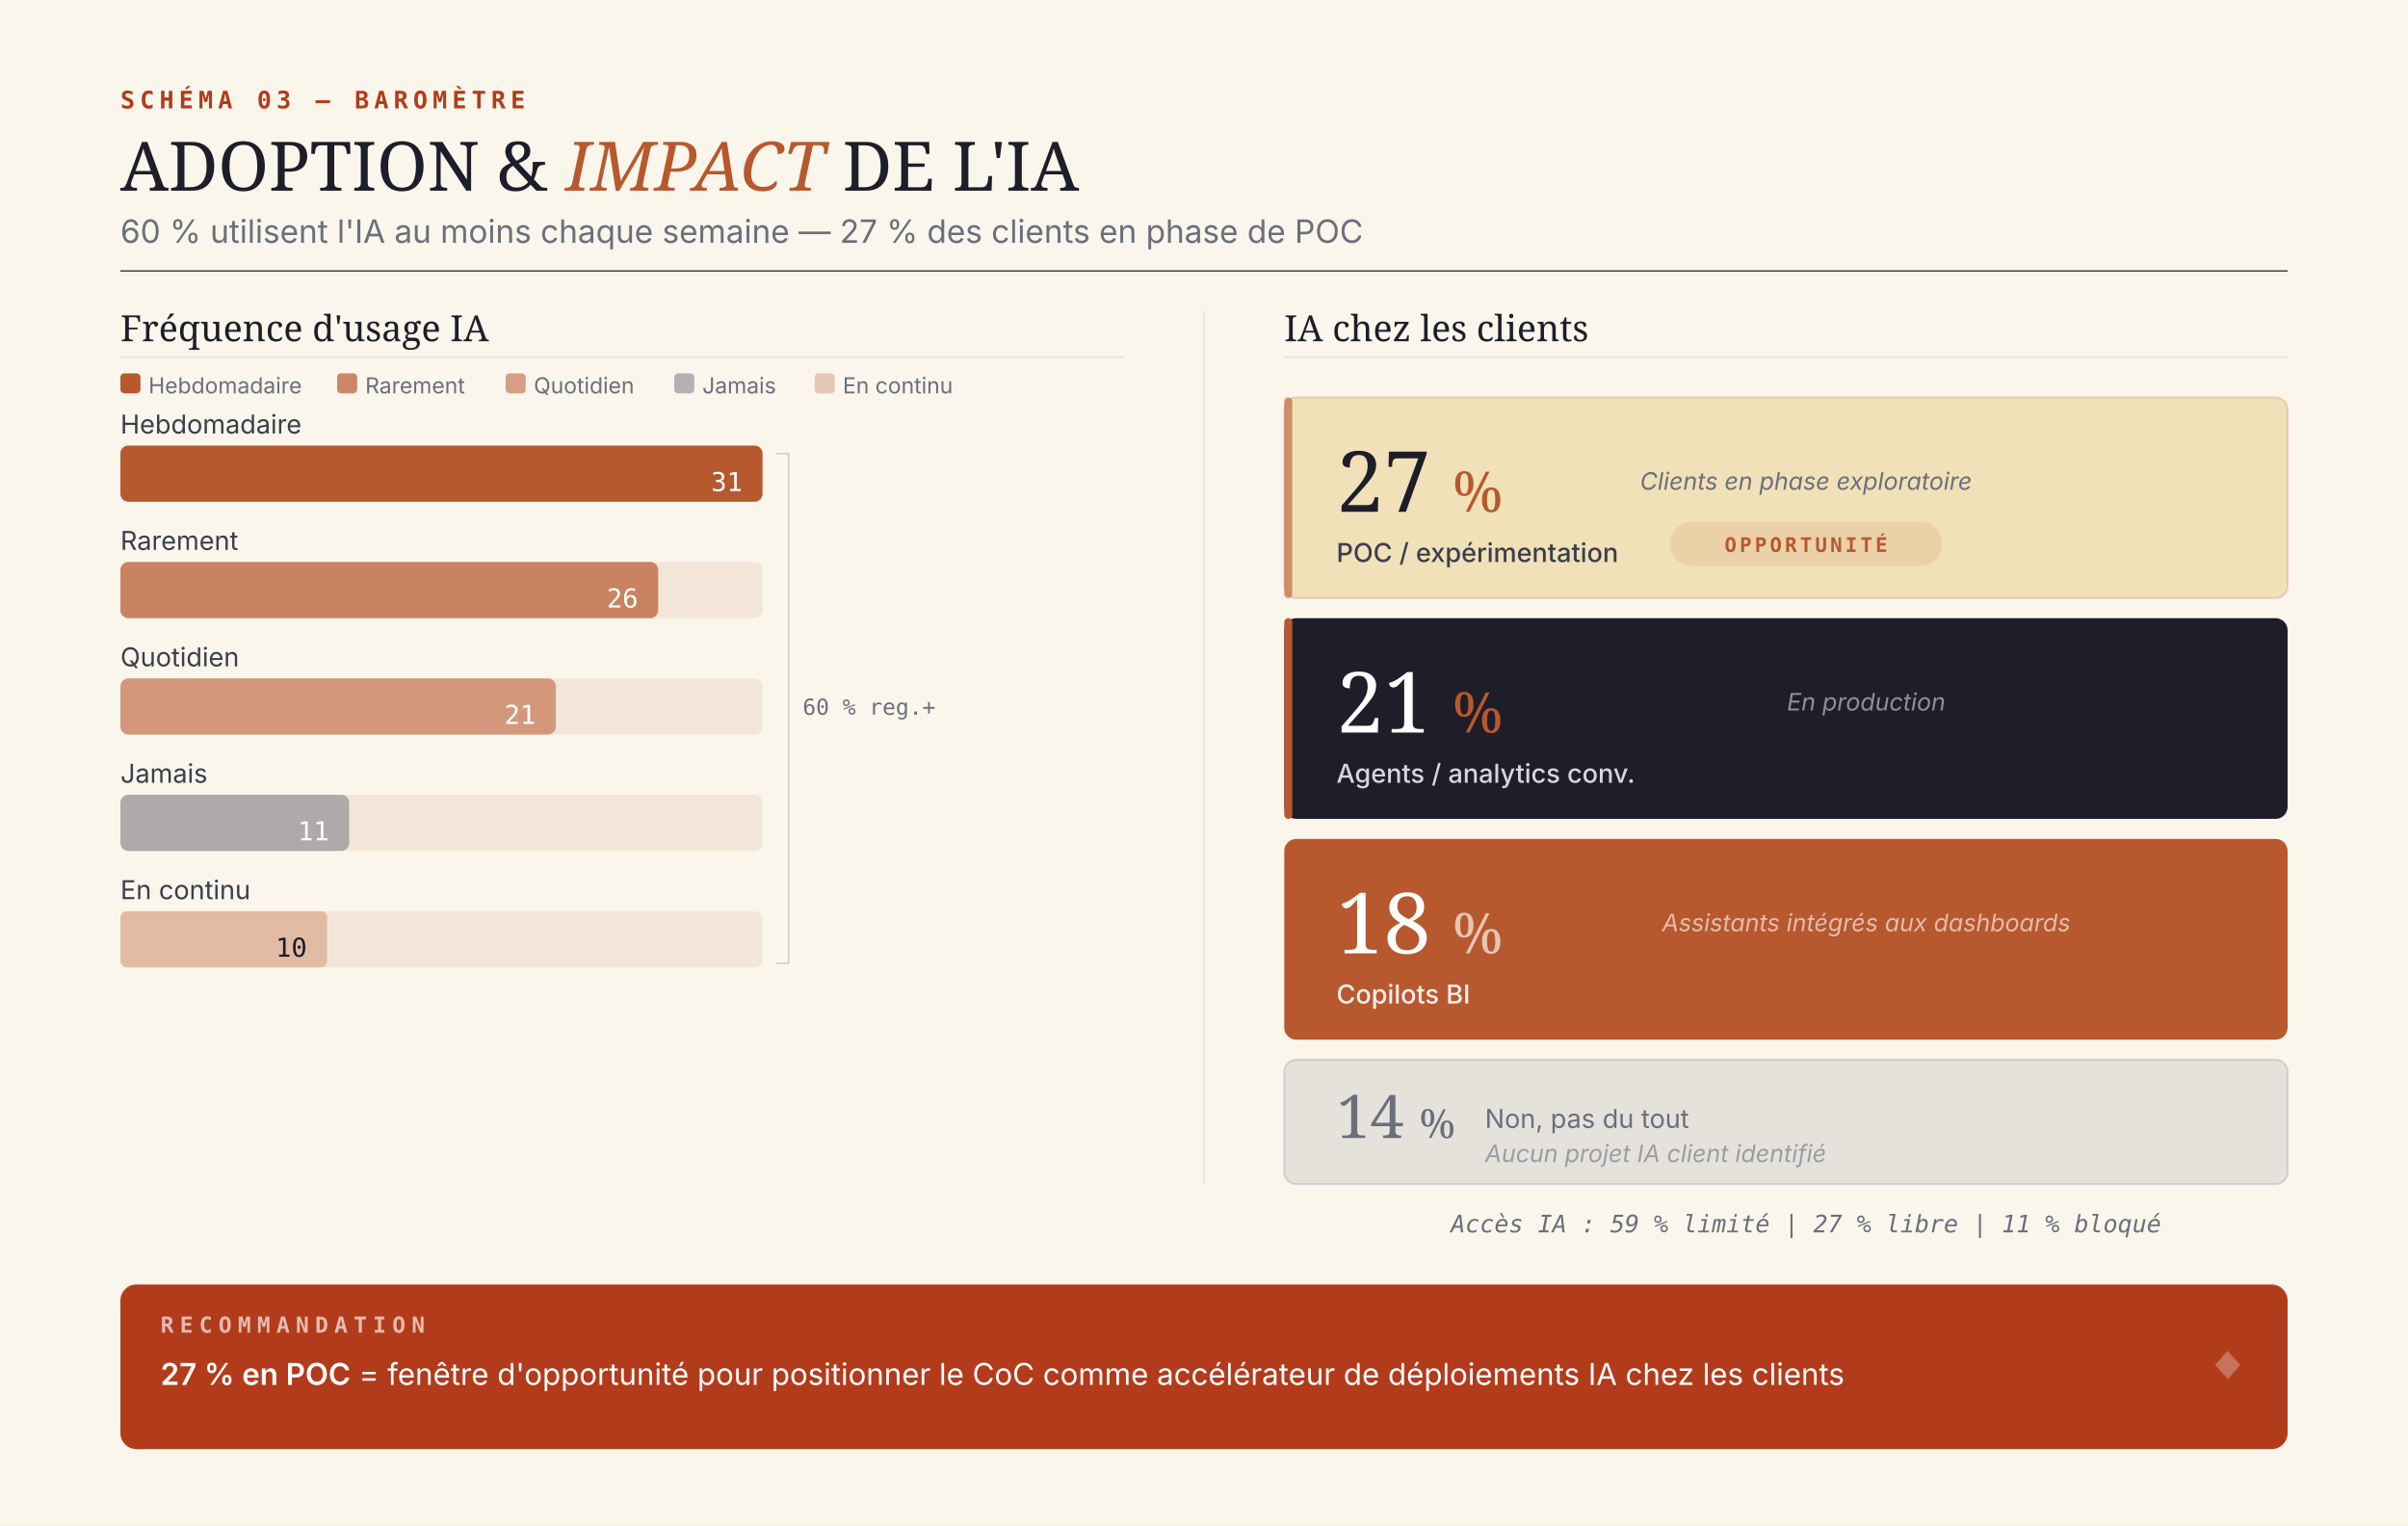
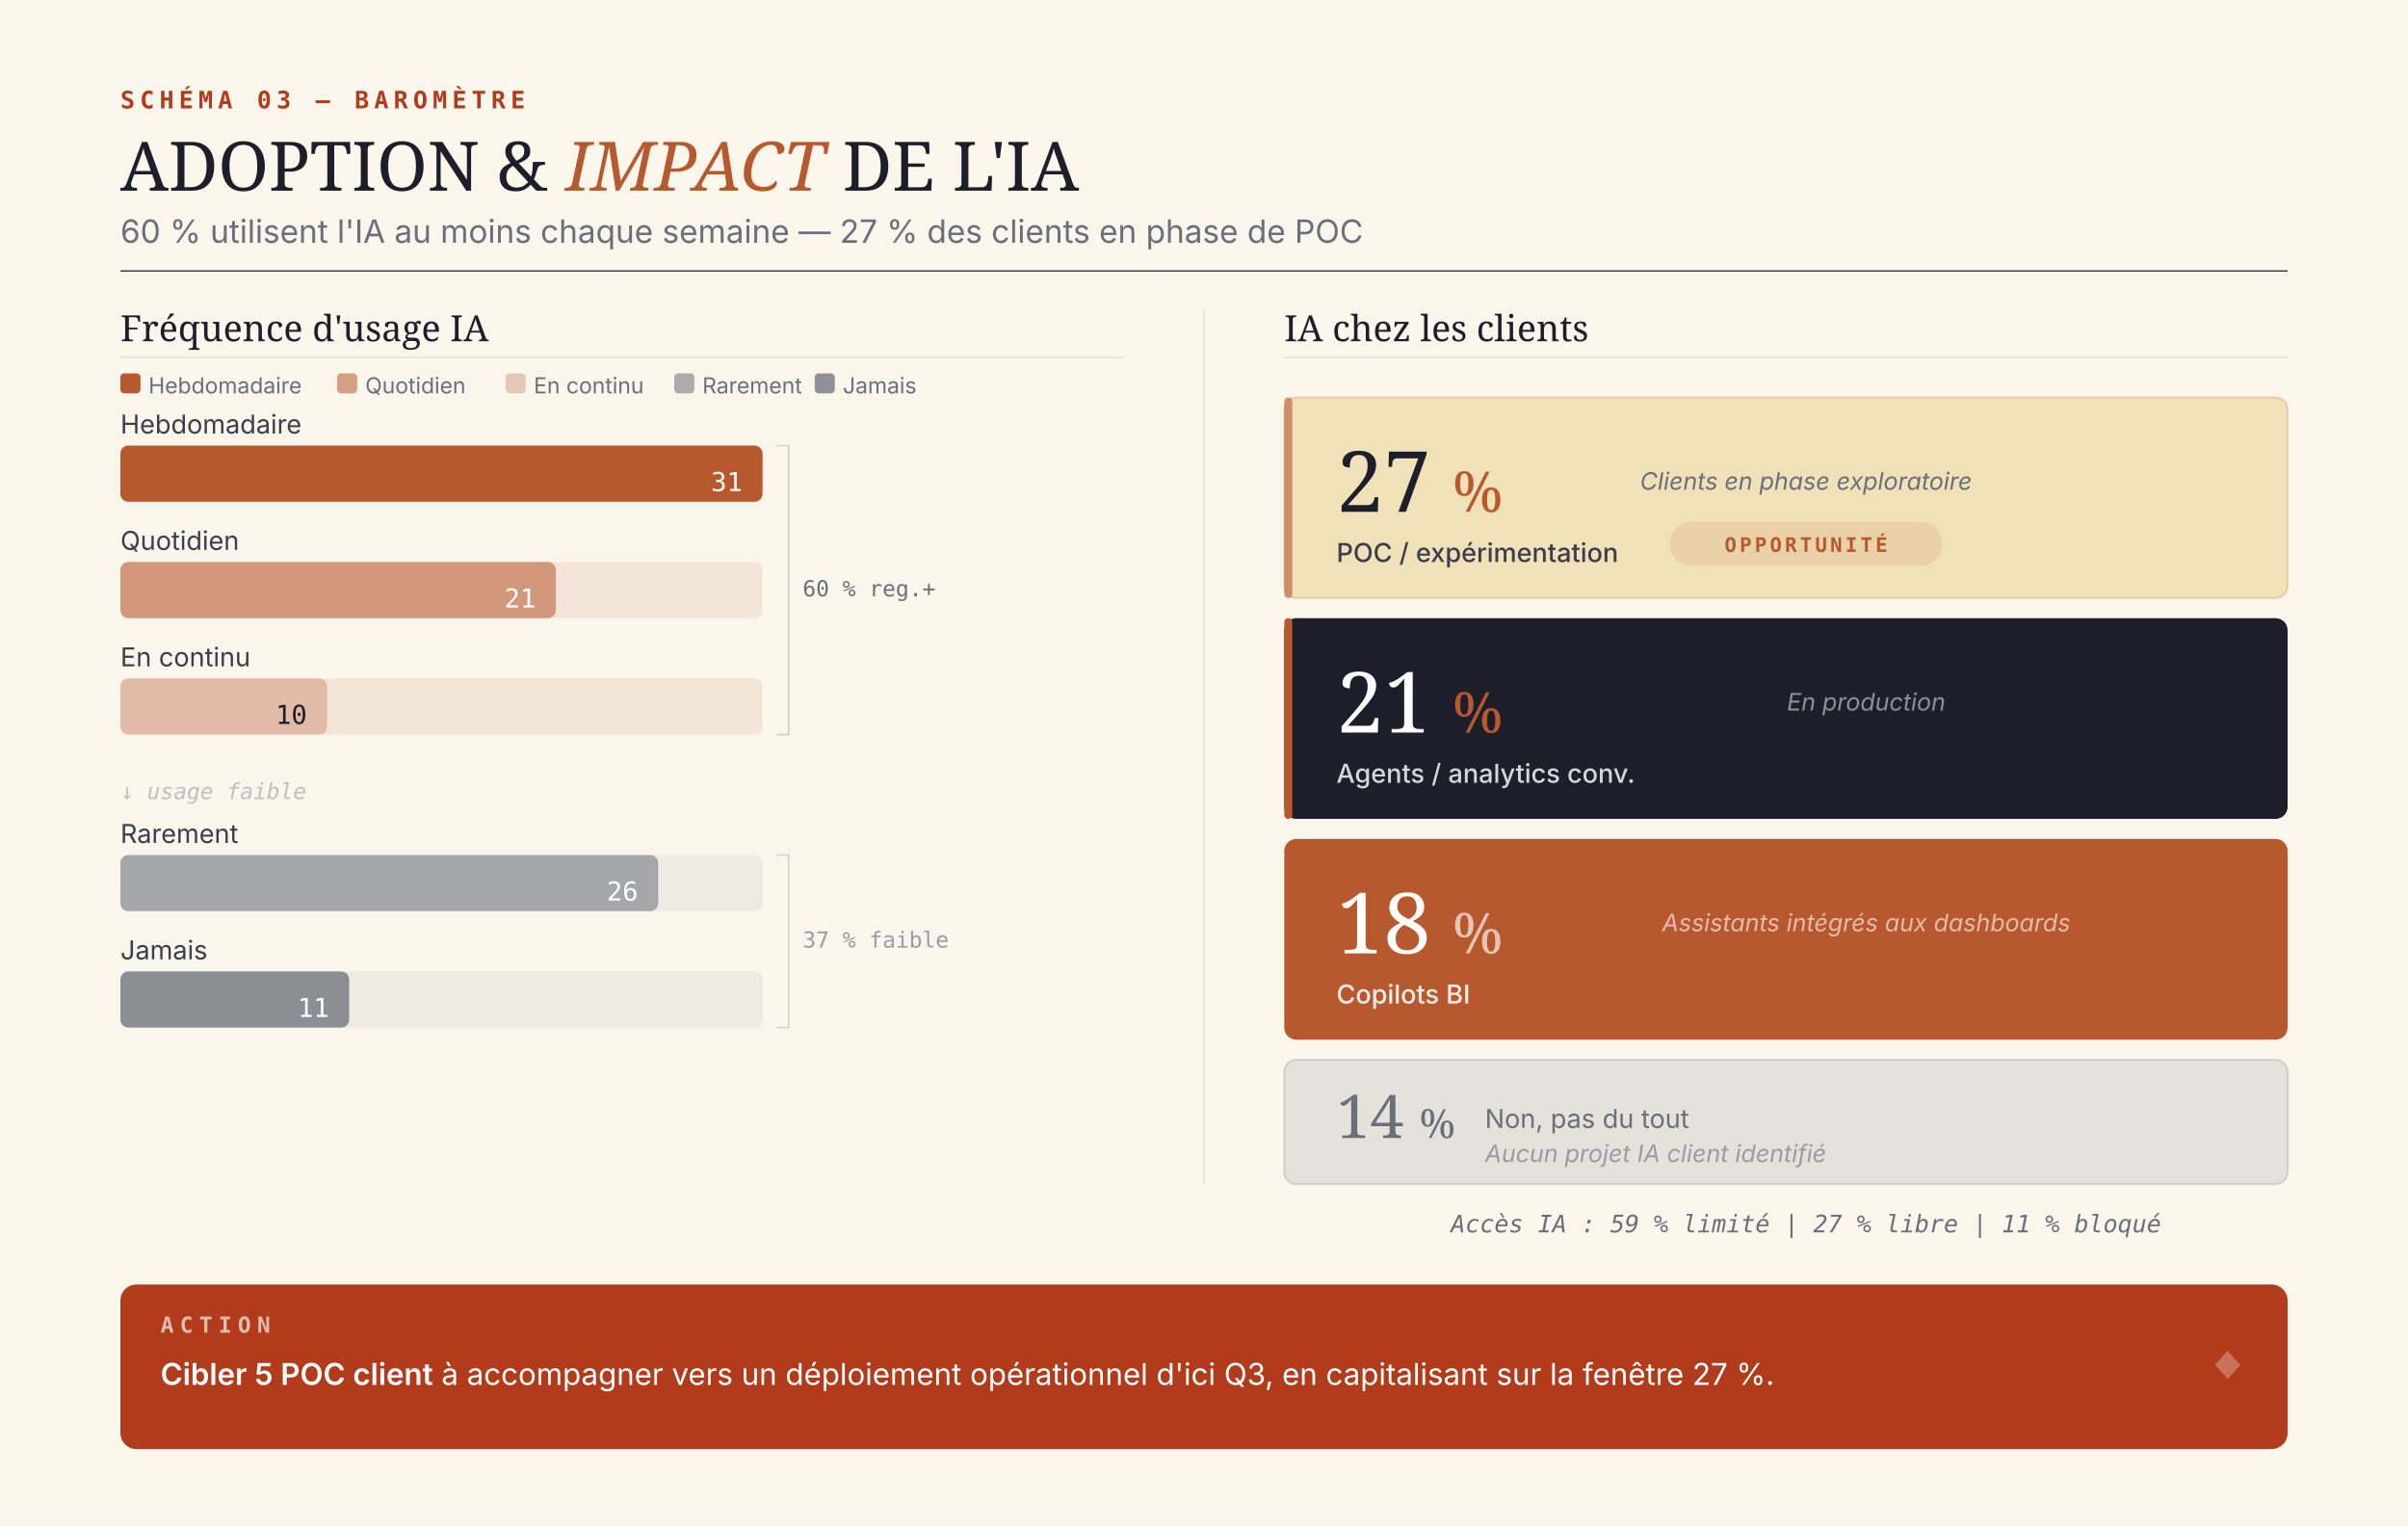
<svg xmlns="http://www.w3.org/2000/svg" viewBox="0 0 1200 760" data-schema-id="baro-03" role="img" aria-label="Baromètre CoC Data — Adoption &amp; Impact de l'IA — 60 % utilisent l'IA au moins chaque semaine, 27 % des clients en POC">
  <defs>
    <style>
      .display { font-family: 'Fraunces', 'Georgia', serif; }
      .body    { font-family: 'Inter', 'Helvetica Neue', sans-serif; }
      .mono    { font-family: 'JetBrains Mono', 'Consolas', monospace; }
      .interactive { cursor: pointer; }
      .interactive:hover .bar-bg  { stroke: #b8582e; stroke-width: 1.5; }
      .interactive:hover .card-bg { stroke: #b8582e; stroke-width: 2; }
      .interactive:focus { outline: none; }
      .interactive:focus .bar-bg  { stroke: #b8582e; stroke-width: 1.5; }
      .interactive:focus .card-bg { stroke: #b8582e; stroke-width: 2; }
    </style>
  </defs>
  <rect width="1200" height="760" fill="#faf6ec" />
  <text class="mono" x="60" y="54" font-size="12" font-weight="600" letter-spacing="2.5" fill="#b23b1b">SCHÉMA 03 — BAROMÈTRE</text>
  <text class="display" x="60" y="95" font-size="34" font-weight="400" fill="#1e1e2a">ADOPTION &amp; <tspan font-style="italic" fill="#b8582e">IMPACT</tspan> DE L'IA</text>
  <text class="body" x="60" y="121" font-size="16" fill="#6b6f7c">60 % utilisent l'IA au moins chaque semaine — 27 % des clients en phase de POC</text>
  <line x1="60" y1="135" x2="1140" y2="135" stroke="#1e1e2a" stroke-width="0.6" />
  <text class="display" x="60" y="170" font-size="18" font-weight="500" fill="#1e1e2a">Fréquence d'usage IA</text>
  <text class="display" x="640" y="170" font-size="18" font-weight="500" fill="#1e1e2a">IA chez les clients</text>
  <line x1="60" y1="178" x2="560" y2="178" stroke="rgba(30,30,44,0.12)" stroke-width="0.5" />
  <line x1="640" y1="178" x2="1140" y2="178" stroke="rgba(30,30,44,0.12)" stroke-width="0.5" />
  <line x1="600" y1="155" x2="600" y2="590" stroke="rgba(30,30,44,0.12)" stroke-width="0.6" />
  <rect x="60" y="186" width="10" height="10" rx="2" fill="#b8582e" />
  <text class="body" x="74" y="196" font-size="11" fill="#6b6f7c">Hebdomadaire</text>
-   <rect x="168" y="186" width="10" height="10" rx="2" fill="#b8582e" opacity="0.70" />
-   <text class="body" x="182" y="196" font-size="11" fill="#6b6f7c">Rarement</text>
-   <rect x="252" y="186" width="10" height="10" rx="2" fill="#b8582e" opacity="0.55" />
-   <text class="body" x="266" y="196" font-size="11" fill="#6b6f7c">Quotidien</text>
-   <rect x="336" y="186" width="10" height="10" rx="2" fill="rgba(107,111,124,0.50)" />
-   <text class="body" x="350" y="196" font-size="11" fill="#6b6f7c">Jamais</text>
-   <rect x="406" y="186" width="10" height="10" rx="2" fill="rgba(184,88,46,0.30)" />
-   <text class="body" x="420" y="196" font-size="11" fill="#6b6f7c">En continu</text>
+   <rect x="168" y="186" width="10" height="10" rx="2" fill="#b8582e" opacity="0.55" />
+   <text class="body" x="182" y="196" font-size="11" fill="#6b6f7c">Quotidien</text>
+   <rect x="252" y="186" width="10" height="10" rx="2" fill="#b8582e" opacity="0.30" />
+   <text class="body" x="266" y="196" font-size="11" fill="#6b6f7c">En continu</text>
+   <rect x="336" y="186" width="10" height="10" rx="2" fill="rgba(107,111,124,0.55)" />
+   <text class="body" x="350" y="196" font-size="11" fill="#6b6f7c">Rarement</text>
+   <rect x="406" y="186" width="10" height="10" rx="2" fill="rgba(107,111,124,0.75)" />
+   <text class="body" x="420" y="196" font-size="11" fill="#6b6f7c">Jamais</text>
  <g class="interactive" data-card="freq-hebdo" tabindex="0" role="button" aria-label="Hebdomadaire : 31 répondants utilisent l'IA chaque semaine — fréquence dominante, 60 % cumulé avec quotidien et continu">
    <text class="body" x="60" y="216" font-size="13" fill="#3b3f4d">Hebdomadaire</text>
    <rect class="bar-bg" x="60" y="222" width="320" height="28" rx="4" fill="rgba(184,88,46,0.10)" stroke="none" />
    <rect x="60" y="222" width="320" height="28" rx="4" fill="#b8582e" />
    <text class="mono" x="370" y="241" font-size="13" font-weight="500" fill="#ffffff" text-anchor="end" dominant-baseline="middle">31</text>
  </g>
+   <g class="interactive" data-card="freq-quoti" tabindex="0" role="button" aria-label="Quotidien : 21 répondants utilisent l'IA tous les jours">
+     <text class="body" x="60" y="274" font-size="13" fill="#3b3f4d">Quotidien</text>
+     <rect class="bar-bg" x="60" y="280" width="320" height="28" rx="4" fill="rgba(184,88,46,0.10)" stroke="none" />
+     <rect x="60" y="280" width="217" height="28" rx="4" fill="#b8582e" opacity="0.55" />
+     <text class="mono" x="267" y="299" font-size="13" font-weight="500" fill="#ffffff" text-anchor="end" dominant-baseline="middle">21</text>
+   </g>
+   <g class="interactive" data-card="freq-continu" tabindex="0" role="button" aria-label="En continu : 10 répondants utilisent l'IA de manière continue tout au long de la journée">
+     <text class="body" x="60" y="332" font-size="13" fill="#3b3f4d">En continu</text>
+     <rect class="bar-bg" x="60" y="338" width="320" height="28" rx="4" fill="rgba(184,88,46,0.10)" stroke="none" />
+     <rect x="60" y="338" width="103" height="28" rx="4" fill="#b8582e" opacity="0.30" />
+     <text class="mono" x="153" y="357" font-size="13" font-weight="500" fill="#1e1e2a" text-anchor="end" dominant-baseline="middle">10</text>
+   </g>
+   <text class="mono" x="60" y="395" font-size="11" font-style="italic" fill="rgba(154,156,165,0.6)" dominant-baseline="middle">↓ usage faible</text>
  <g class="interactive" data-card="freq-rarement" tabindex="0" role="button" aria-label="Rarement : 26 répondants utilisent l'IA de manière occasionnelle">
-     <text class="body" x="60" y="274" font-size="13" fill="#3b3f4d">Rarement</text>
-     <rect class="bar-bg" x="60" y="280" width="320" height="28" rx="4" fill="rgba(184,88,46,0.10)" stroke="none" />
-     <rect x="60" y="280" width="268" height="28" rx="4" fill="#b8582e" opacity="0.70" />
-     <text class="mono" x="318" y="299" font-size="13" font-weight="500" fill="#ffffff" text-anchor="end" dominant-baseline="middle">26</text>
-   </g>
-   <g class="interactive" data-card="freq-quoti" tabindex="0" role="button" aria-label="Quotidien : 21 répondants utilisent l'IA tous les jours">
-     <text class="body" x="60" y="332" font-size="13" fill="#3b3f4d">Quotidien</text>
-     <rect class="bar-bg" x="60" y="338" width="320" height="28" rx="4" fill="rgba(184,88,46,0.10)" stroke="none" />
-     <rect x="60" y="338" width="217" height="28" rx="4" fill="#b8582e" opacity="0.55" />
-     <text class="mono" x="267" y="357" font-size="13" font-weight="500" fill="#ffffff" text-anchor="end" dominant-baseline="middle">21</text>
+     <text class="body" x="60" y="420" font-size="13" fill="#3b3f4d">Rarement</text>
+     <rect class="bar-bg" x="60" y="426" width="320" height="28" rx="4" fill="rgba(107,111,124,0.08)" stroke="none" />
+     <rect x="60" y="426" width="268" height="28" rx="4" fill="rgba(107,111,124,0.55)" />
+     <text class="mono" x="318" y="445" font-size="13" font-weight="500" fill="#ffffff" text-anchor="end" dominant-baseline="middle">26</text>
  </g>
  <g class="interactive" data-card="freq-jamais" tabindex="0" role="button" aria-label="Jamais : 11 répondants n'utilisent pas du tout l'IA">
-     <text class="body" x="60" y="390" font-size="13" fill="#3b3f4d">Jamais</text>
-     <rect class="bar-bg" x="60" y="396" width="320" height="28" rx="4" fill="rgba(184,88,46,0.10)" stroke="none" />
-     <rect x="60" y="396" width="114" height="28" rx="4" fill="rgba(107,111,124,0.50)" />
-     <text class="mono" x="164" y="415" font-size="13" font-weight="500" fill="#ffffff" text-anchor="end" dominant-baseline="middle">11</text>
+     <text class="body" x="60" y="478" font-size="13" fill="#3b3f4d">Jamais</text>
+     <rect class="bar-bg" x="60" y="484" width="320" height="28" rx="4" fill="rgba(107,111,124,0.08)" stroke="none" />
+     <rect x="60" y="484" width="114" height="28" rx="4" fill="rgba(107,111,124,0.75)" />
+     <text class="mono" x="164" y="503" font-size="13" font-weight="500" fill="#ffffff" text-anchor="end" dominant-baseline="middle">11</text>
  </g>
-   <g class="interactive" data-card="freq-continu" tabindex="0" role="button" aria-label="En continu : 10 répondants utilisent l'IA de manière continue tout au long de la journée">
-     <text class="body" x="60" y="448" font-size="13" fill="#3b3f4d">En continu</text>
-     <rect class="bar-bg" x="60" y="454" width="320" height="28" rx="4" fill="rgba(184,88,46,0.10)" stroke="none" />
-     <rect x="60" y="454" width="103" height="28" rx="3" fill="rgba(184,88,46,0.30)" />
-     <text class="mono" x="153" y="473" font-size="13" font-weight="500" fill="#1e1e2a" text-anchor="end" dominant-baseline="middle">10</text>
-   </g>
-   <line x1="393" y1="226" x2="393" y2="480" stroke="rgba(30,30,44,0.18)" stroke-width="0.8" />
-   <line x1="387" y1="226" x2="393" y2="226" stroke="rgba(30,30,44,0.18)" stroke-width="0.8" />
-   <line x1="387" y1="480" x2="393" y2="480" stroke="rgba(30,30,44,0.18)" stroke-width="0.8" />
-   <text class="mono" x="400" y="353" font-size="11" font-weight="500" fill="#6b6f7c" dominant-baseline="middle">60 % reg.+</text>
+   <line x1="393" y1="222" x2="393" y2="366" stroke="rgba(30,30,44,0.18)" stroke-width="0.8" />
+   <line x1="387" y1="222" x2="393" y2="222" stroke="rgba(30,30,44,0.18)" stroke-width="0.8" />
+   <line x1="387" y1="366" x2="393" y2="366" stroke="rgba(30,30,44,0.18)" stroke-width="0.8" />
+   <text class="mono" x="400" y="294" font-size="11" font-weight="500" fill="#6b6f7c" dominant-baseline="middle">60 % reg.+</text>
+   <line x1="393" y1="426" x2="393" y2="512" stroke="rgba(107,111,124,0.25)" stroke-width="0.8" />
+   <line x1="387" y1="426" x2="393" y2="426" stroke="rgba(107,111,124,0.25)" stroke-width="0.8" />
+   <line x1="387" y1="512" x2="393" y2="512" stroke="rgba(107,111,124,0.25)" stroke-width="0.8" />
+   <text class="mono" x="400" y="469" font-size="11" font-weight="500" fill="#9a9ca5" dominant-baseline="middle">37 % faible</text>
  <g class="interactive" data-card="client-poc" tabindex="0" role="button" aria-label="27 % des clients en phase POC ou expérimentation IA — fenêtre d'opportunité pour le CoC">
    <rect class="card-bg" x="640" y="198" width="500" height="100" rx="6" fill="rgba(232,201,122,0.45)" stroke="rgba(184,88,46,0.20)" stroke-width="1" />
    <rect x="640" y="198" width="4" height="100" rx="2" fill="#b8582e" opacity="0.60" />
    <text class="display" x="666" y="255" font-size="42" font-weight="400" fill="#1e1e2a">27 <tspan font-size="28" fill="#b8582e">%</tspan>
    </text>
    <text class="body" x="666" y="280" font-size="13" font-weight="500" fill="#3b3f4d">POC / expérimentation</text>
    <text class="body" x="900" y="244" font-size="12" font-style="italic" fill="#6b6f7c" text-anchor="middle">Clients en phase exploratoire</text>
    <rect x="832" y="260" width="136" height="22" rx="11" fill="rgba(184,88,46,0.12)" />
    <text class="mono" x="900" y="275" font-size="10" font-weight="600" letter-spacing="1.5" fill="#b8582e" text-anchor="middle">OPPORTUNITÉ</text>
  </g>
  <g class="interactive" data-card="client-agents" tabindex="0" role="button" aria-label="21 % des clients avec des agents IA ou analytics conversationnels en production">
    <rect class="card-bg" x="640" y="308" width="500" height="100" rx="6" fill="#1e1e2a" stroke="none" />
    <rect x="640" y="308" width="4" height="100" rx="2" fill="#b8582e" />
    <text class="display" x="666" y="365" font-size="42" font-weight="400" fill="#ffffff">21 <tspan font-size="28" fill="#b8582e">%</tspan>
    </text>
    <text class="body" x="666" y="390" font-size="13" font-weight="500" fill="rgba(255,255,255,0.82)">Agents / analytics conv.</text>
    <text class="body" x="930" y="354" font-size="12" font-style="italic" fill="rgba(255,255,255,0.50)" text-anchor="middle">En production</text>
  </g>
  <g class="interactive" data-card="client-copilots" tabindex="0" role="button" aria-label="18 % des clients avec des copilots BI déployés">
    <rect class="card-bg" x="640" y="418" width="500" height="100" rx="6" fill="#b8582e" stroke="none" />
    <text class="display" x="666" y="475" font-size="42" font-weight="400" fill="#ffffff">18 <tspan font-size="28" fill="rgba(255,255,255,0.65)">%</tspan>
    </text>
    <text class="body" x="666" y="500" font-size="13" font-weight="500" fill="rgba(255,255,255,0.90)">Copilots BI</text>
    <text class="body" x="930" y="464" font-size="12" font-style="italic" fill="rgba(255,255,255,0.60)" text-anchor="middle">Assistants intégrés aux dashboards</text>
  </g>
  <g class="interactive" data-card="client-aucun" tabindex="0" role="button" aria-label="14 % des clients sans déploiement IA — pas de projet en cours">
    <rect class="card-bg" x="640" y="528" width="500" height="62" rx="6" fill="rgba(154,156,165,0.22)" stroke="rgba(154,156,165,0.35)" stroke-width="1" />
    <text class="display" x="666" y="567" font-size="30" font-weight="400" fill="#6b6f7c">14 <tspan font-size="20">%</tspan>
    </text>
    <text class="body" x="740" y="562" font-size="13" fill="#6b6f7c">Non, pas du tout</text>
    <text class="body" x="740" y="579" font-size="12" font-style="italic" fill="#9a9ca5">Aucun projet IA client identifié</text>
  </g>
  <g class="interactive" data-card="acces-detail" tabindex="0" role="button" aria-label="Détail des accès IA chez les clients : 59 % accès limité, 27 % accès libre, 11 % bloqué">
    <text class="mono" x="900" y="614" font-size="12" font-style="italic" fill="#6b6f7c" text-anchor="middle">Accès IA : 59 % limité  |  27 % libre  |  11 % bloqué</text>
  </g>
-   <g class="interactive" data-card="cta-fenetre-opportunite" tabindex="0" role="button" aria-label="Recommandation : 27 % en POC représentent une fenêtre d'opportunité pour positionner le CoC comme accélérateur de déploiements IA chez les clients">
+   <g class="interactive" data-card="cta-fenetre-opportunite" tabindex="0" role="button" aria-label="Action : cibler 5 POC client à accompagner vers un déploiement opérationnel d'ici Q3, en capitalisant sur la fenêtre 27 %">
    <rect x="60" y="640" width="1080" height="82" rx="8" fill="#b23b1b" />
-     <text class="mono" x="80" y="664" font-size="11" font-weight="600" letter-spacing="3" fill="rgba(255,255,255,0.65)">RECOMMANDATION</text>
+     <text class="mono" x="80" y="664" font-size="11" font-weight="600" letter-spacing="3" fill="rgba(255,255,255,0.65)">ACTION</text>
    <text class="body" x="80" y="690" font-size="15" fill="#ffffff">
-       <tspan font-weight="600">27 % en POC</tspan> = fenêtre d'opportunité pour positionner le CoC comme accélérateur de déploiements IA chez les clients
+       <tspan font-weight="600">Cibler 5 POC client</tspan> à accompagner vers un déploiement opérationnel d'ici Q3, en capitalisant sur la fenêtre 27 %.
    </text>
    <text x="1110" y="688" font-size="24" fill="rgba(255,255,255,0.28)" text-anchor="middle">◆</text>
  </g>
</svg>
